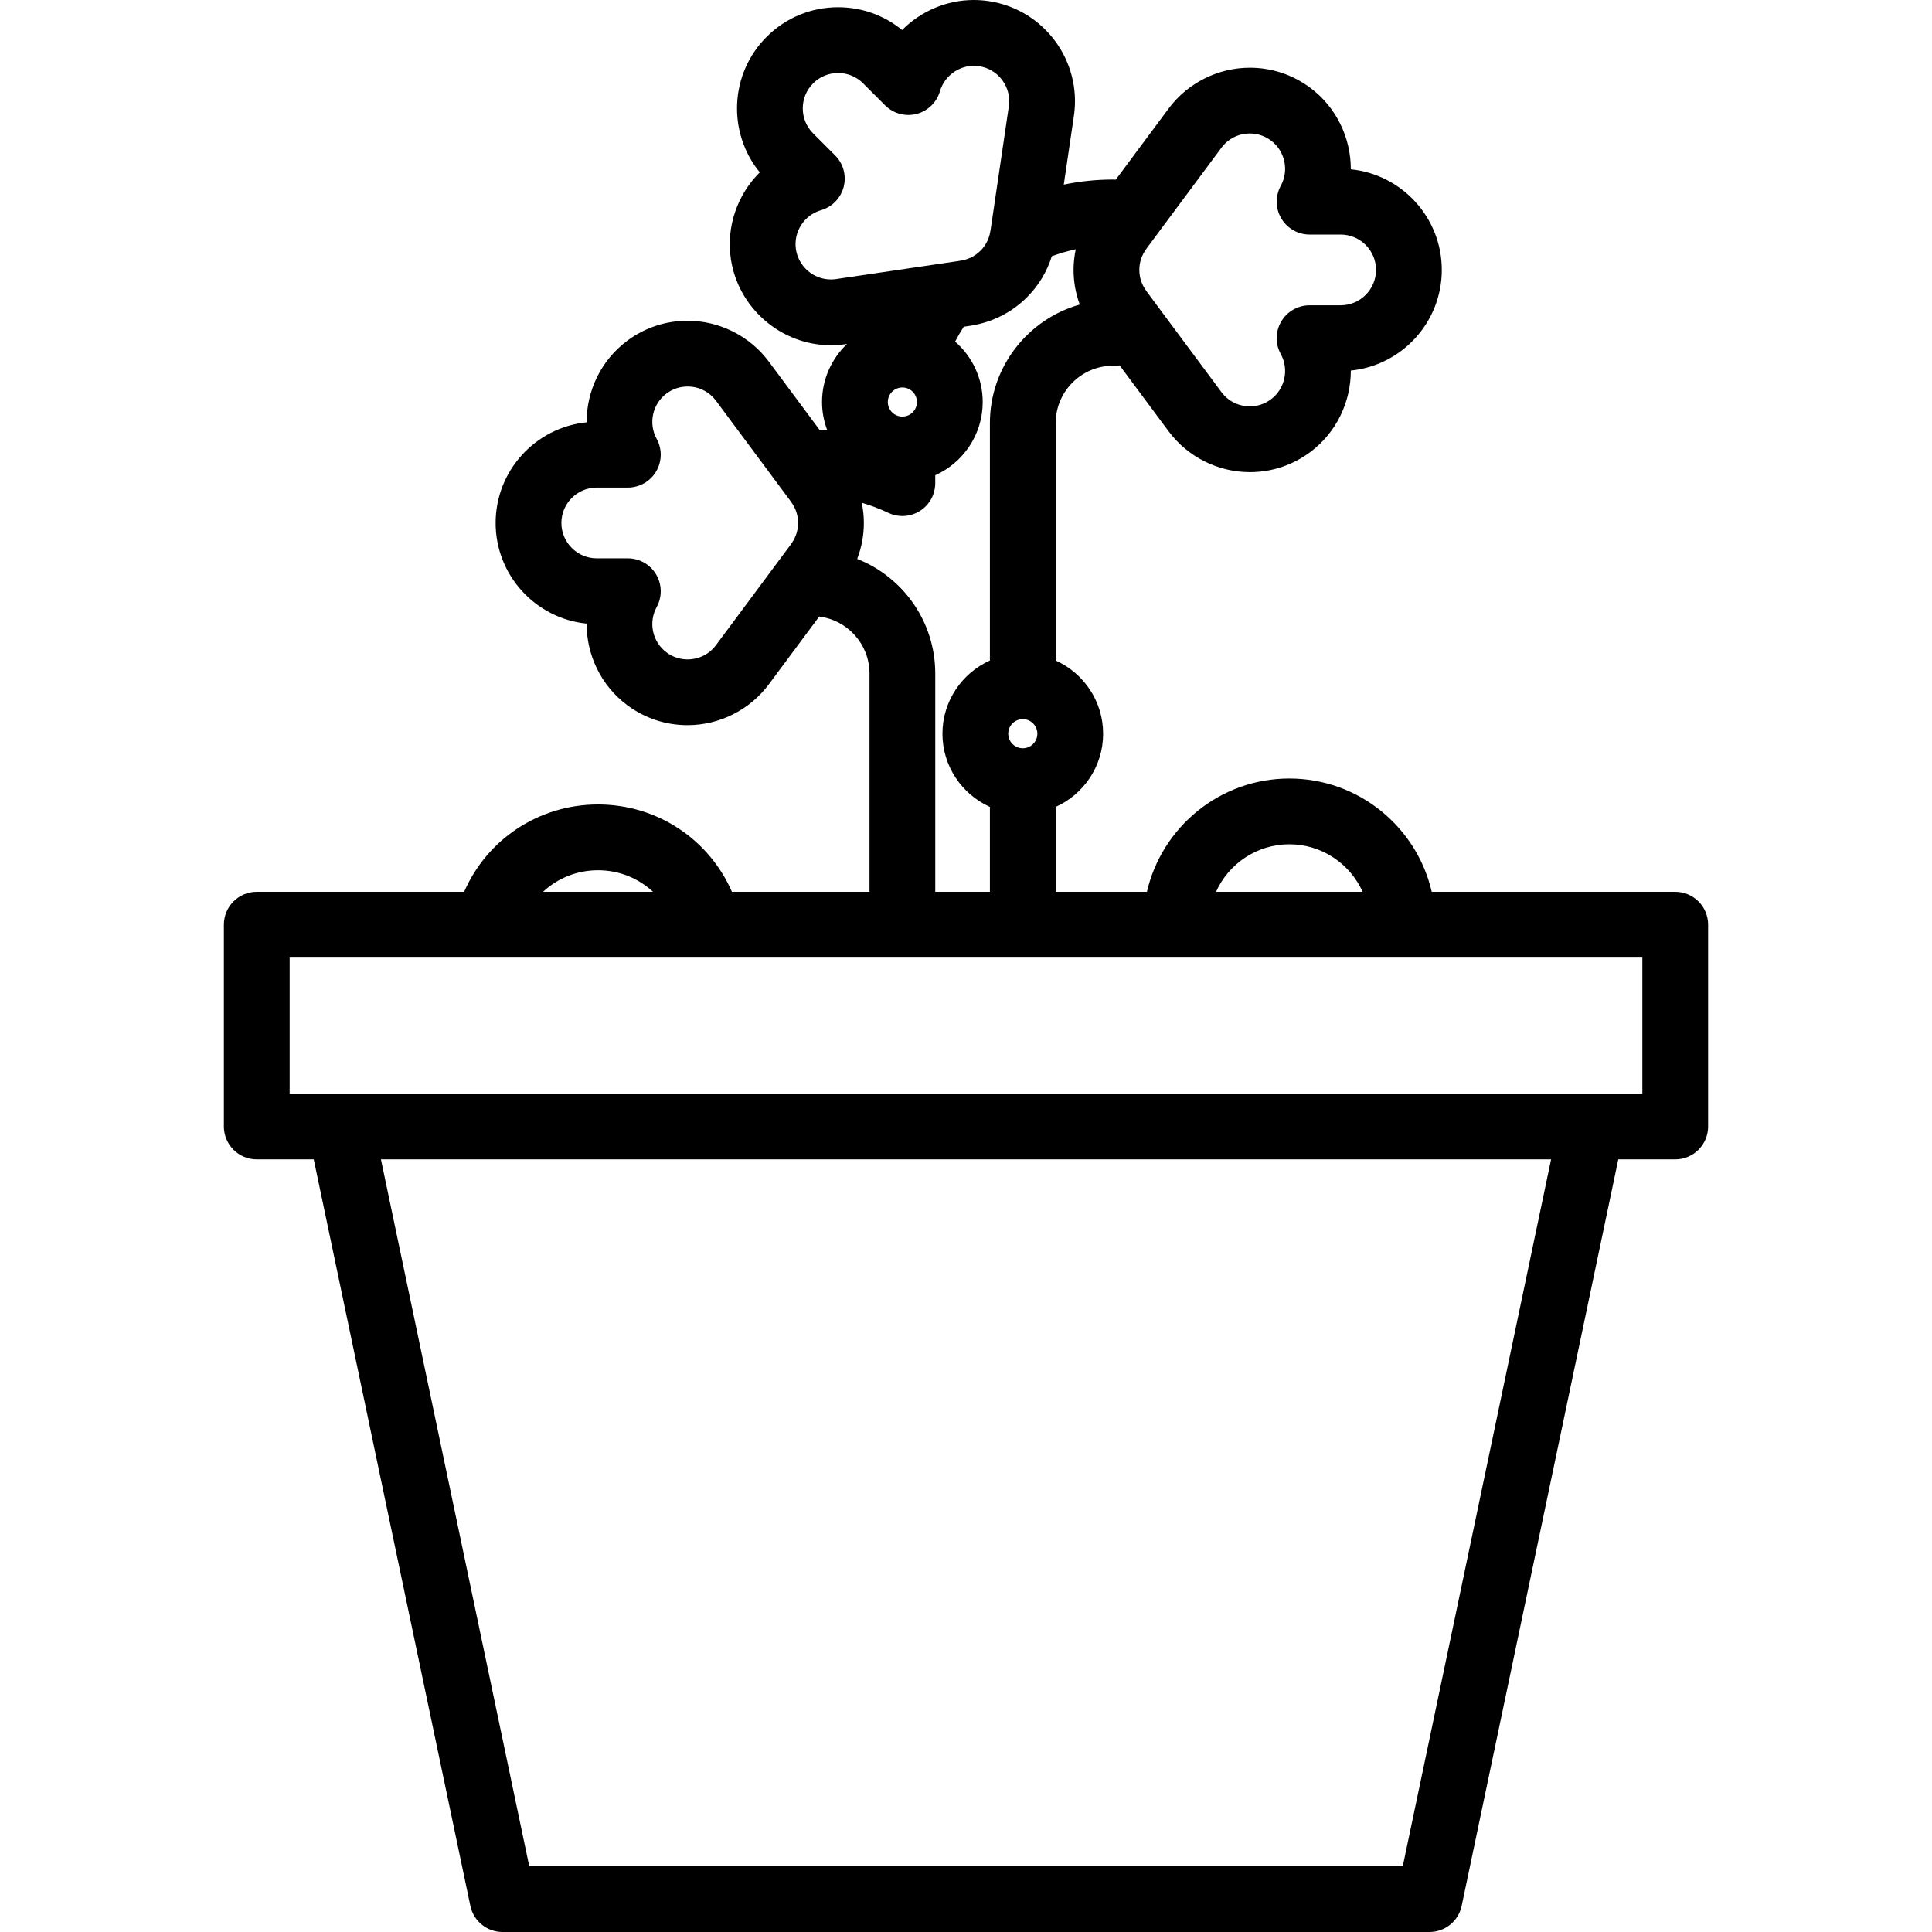
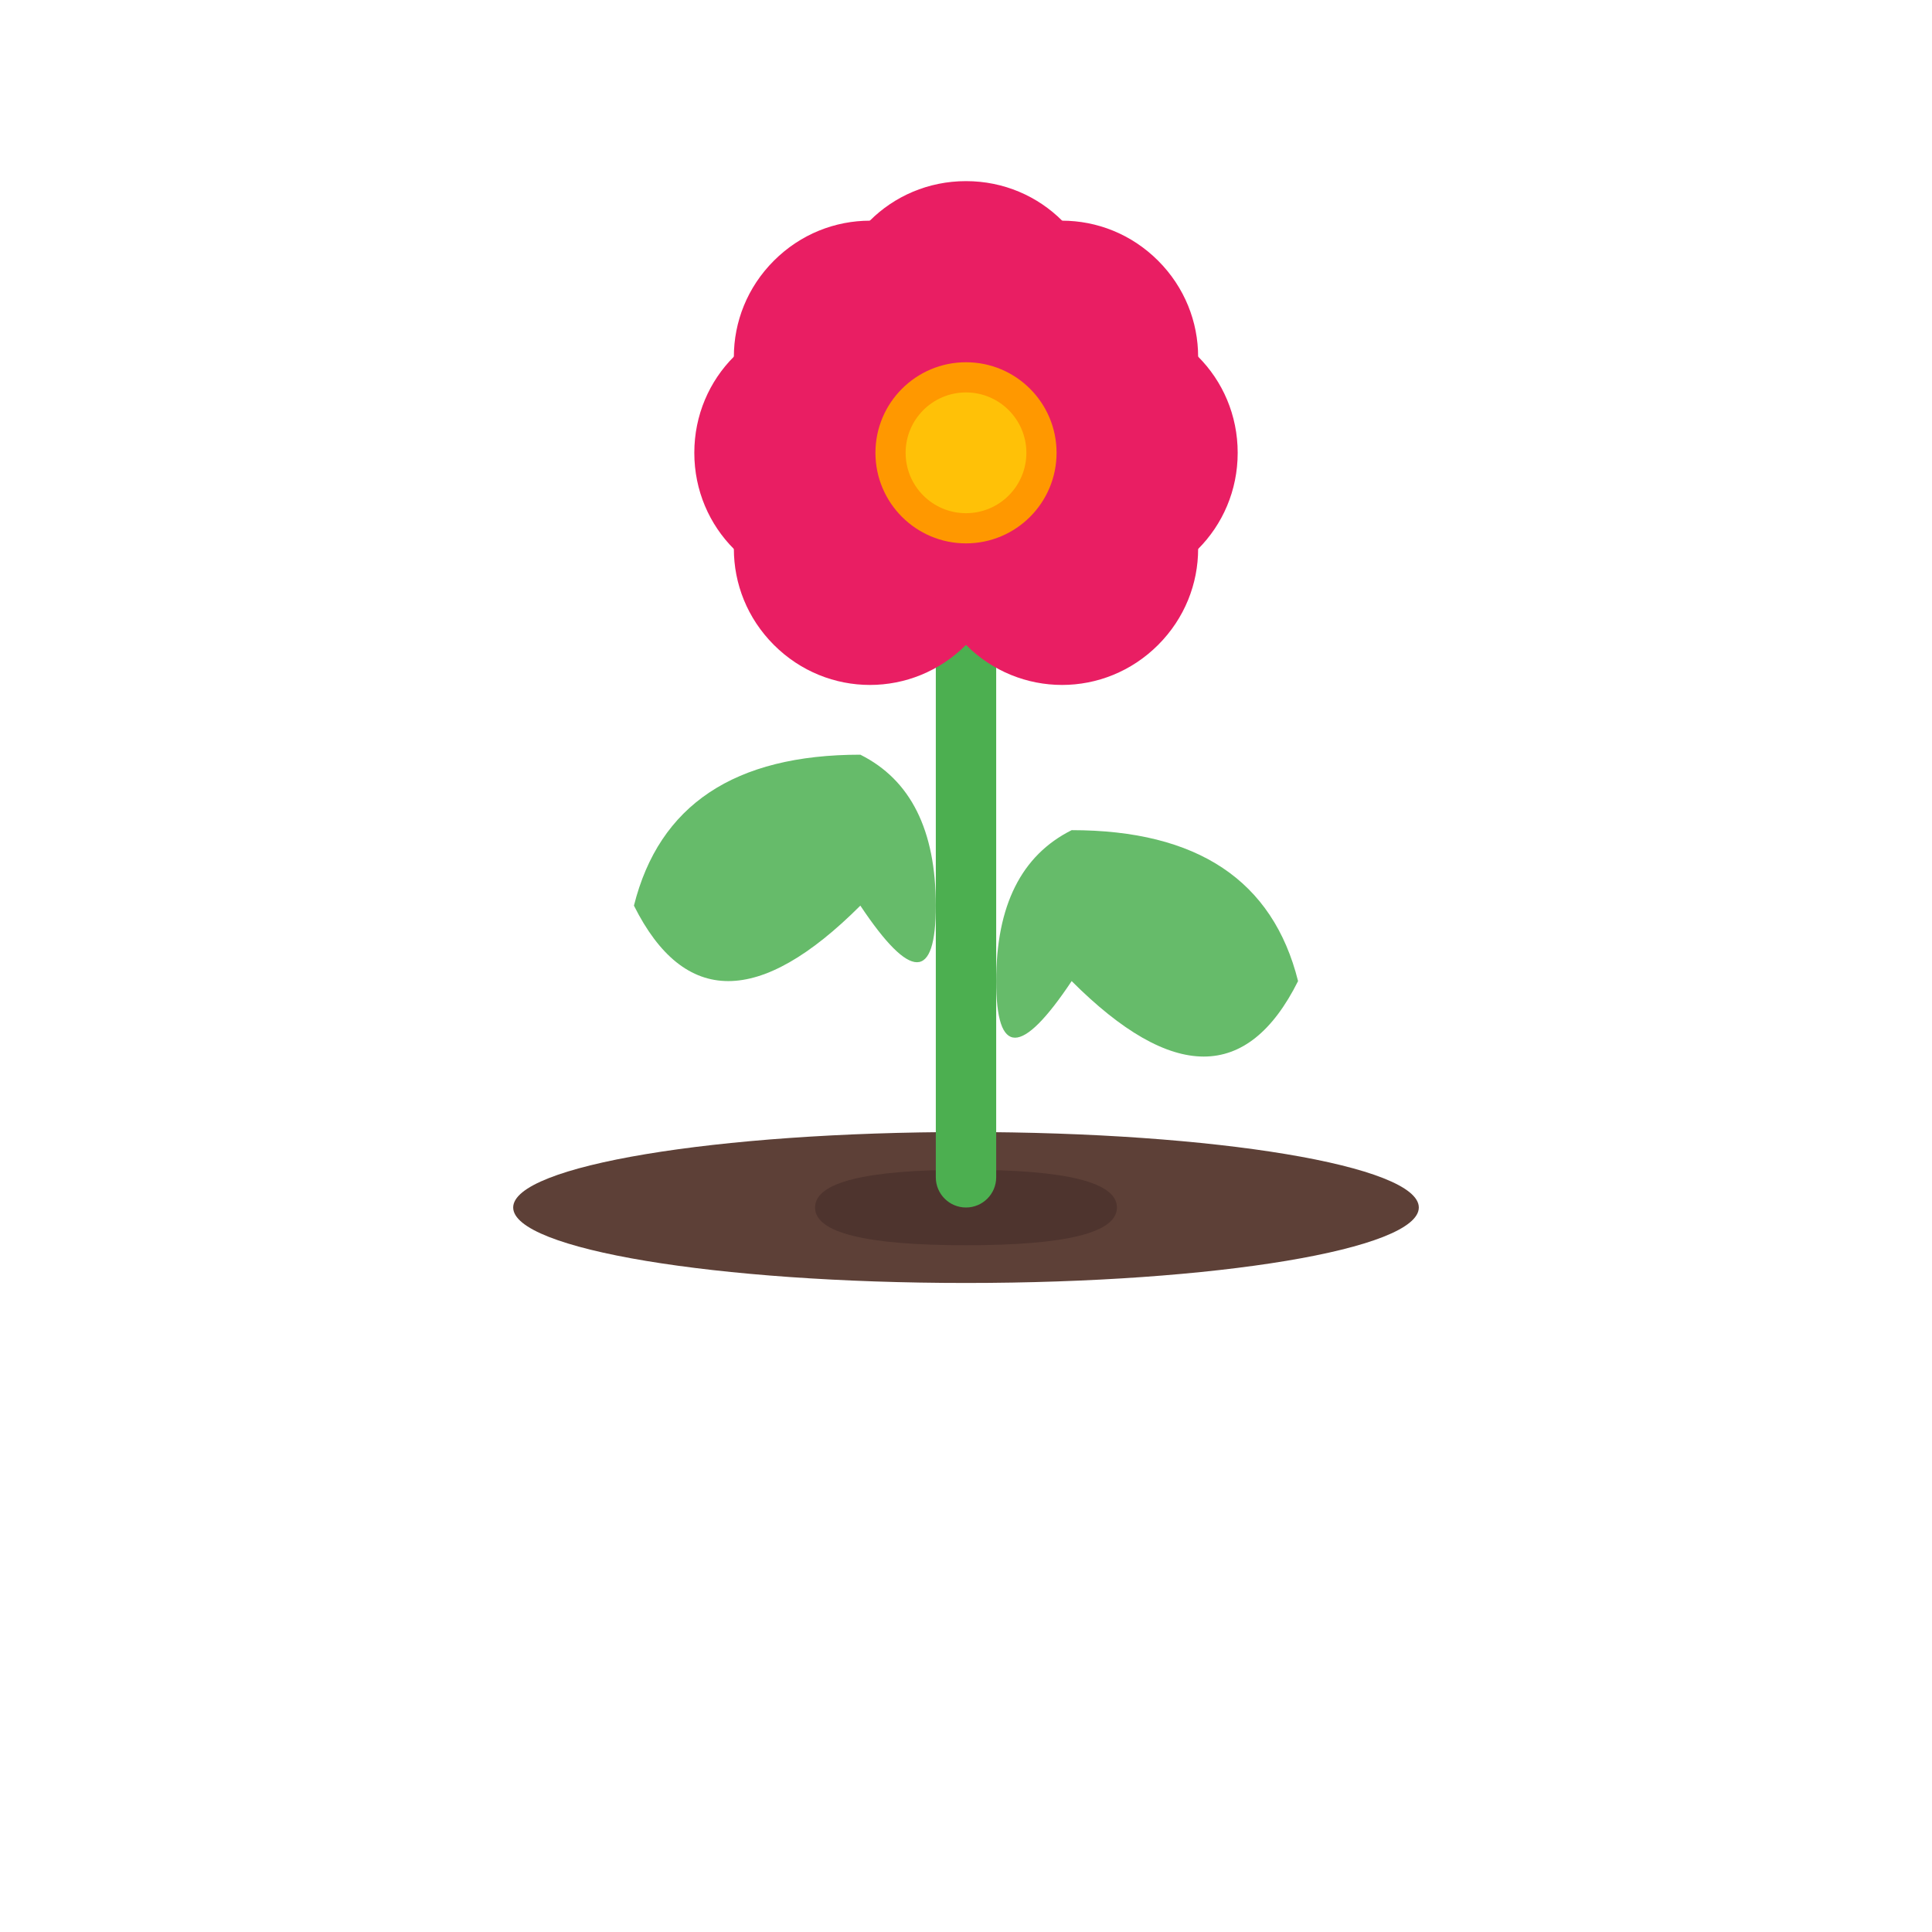
- <svg xmlns="http://www.w3.org/2000/svg" fill="#000000" height="800px" width="800px" version="1.1" id="Layer_1" viewBox="0 0 511.999 511.999" xml:space="preserve">
-   <g>
-     <g>
-       <path d="M443.953,236.339h-64.527c-3.966-17.176-19.375-30.025-37.74-30.025c-18.367,0-33.776,12.849-37.742,30.025h-24.18       v-22.496c7.402-3.337,12.575-10.772,12.575-19.404c0-8.633-5.173-16.065-12.575-19.403v-62.897       c0-8.393,6.829-15.221,15.223-15.221c0.581,0,1.159-0.035,1.734-0.074l12.975,17.459c5.034,6.773,13.081,10.818,21.526,10.818       c5.791,0,11.316-1.83,15.973-5.292c7.005-5.203,10.803-13.346,10.785-21.625c13.519-1.356,24.109-12.801,24.109-26.672       c0-13.871-10.589-25.313-24.109-26.669c0.019-8.278-3.78-16.423-10.785-21.626c-4.657-3.462-10.182-5.291-15.972-5.291       c-8.445,0-16.494,4.044-21.527,10.817l-14,18.84c-0.237-0.007-0.472-0.026-0.709-0.026c-4.445,0-8.809,0.462-13.077,1.343       l2.685-18.206c2.152-14.624-7.992-28.272-22.61-30.425C260.683,0.098,259.36,0,258.053,0c-7.268,0-14.063,3.001-18.985,7.956       c-4.773-3.912-10.701-6.041-16.955-6.041c-7.159,0-13.891,2.788-18.956,7.853c-9.807,9.807-10.41,25.39-1.808,35.906       c-5.868,5.84-8.94,14.285-7.667,22.917c1.924,13.054,13.315,22.898,26.498,22.9h0.001c1.306,0,2.626-0.096,3.928-0.288       l0.365-0.055c-4.073,3.881-6.627,9.34-6.627,15.395c0,2.647,0.508,5.173,1.396,7.514c-0.67-0.041-1.343-0.069-2.017-0.088       L203.74,95.821c-5.034-6.773-13.082-10.817-21.528-10.817c-5.793,0-11.316,1.829-15.974,5.292       c-7.002,5.205-10.8,13.346-10.782,21.624c-13.52,1.356-24.11,12.801-24.11,26.672c0,13.87,10.592,25.313,24.112,26.669       c-0.019,8.279,3.779,16.423,10.781,21.627c4.657,3.46,10.182,5.289,15.973,5.289c8.448,0,16.496-4.044,21.53-10.818l13.353-17.968       c7.502,0.937,13.331,7.339,13.331,15.089v57.859h-36.461c-6.068-13.914-19.805-23.146-35.481-23.146s-29.413,9.232-35.481,23.146       H68.046c-4.813,0-8.715,3.901-8.715,8.715v53.477c0,4.814,3.902,8.715,8.715,8.715h15.098l41.505,197.828       c0.847,4.036,4.406,6.926,8.529,6.926h245.649c4.124,0,7.682-2.89,8.529-6.926l41.508-197.828h15.089       c4.814,0,8.715-3.901,8.715-8.715v-53.477C452.668,240.24,448.766,236.339,443.953,236.339z M303.725,66.048       c0.093-0.127,0.181-0.258,0.267-0.389l19.693-26.5c1.787-2.404,4.534-3.785,7.538-3.785c2.018,0,3.947,0.64,5.578,1.852       c3.734,2.774,4.858,7.94,2.617,12.016c-1.485,2.699-1.434,5.984,0.134,8.636c1.569,2.652,4.421,4.28,7.502,4.28h8.233       c5.169,0,9.373,4.204,9.373,9.373c0,5.17-4.204,9.375-9.373,9.375h-8.235c-3.082,0-5.933,1.627-7.502,4.281       c-1.569,2.652-1.62,5.936-0.134,8.636c2.243,4.076,1.119,9.24-2.616,12.015c-1.629,1.211-3.559,1.852-5.578,1.852       c-3.003,0-5.75-1.38-7.537-3.785l-19.594-26.368c-0.102-0.157-0.208-0.311-0.318-0.46c-1.203-1.628-1.838-3.546-1.838-5.544       C301.934,69.56,302.553,67.664,303.725,66.048z M209.66,144.141c-0.071,0.095-0.139,0.192-0.206,0.289       c-0.031,0.047-0.062,0.094-0.093,0.141l-19.612,26.393c-1.787,2.404-4.534,3.784-7.539,3.784c-2.018,0-3.947-0.64-5.576-1.85       c-3.732-2.775-4.856-7.941-2.613-12.019c1.485-2.699,1.434-5.983-0.135-8.636c-1.569-2.652-4.42-4.28-7.502-4.28h-8.234       c-5.17,0-9.375-4.204-9.375-9.373c0-5.17,4.205-9.375,9.375-9.375h8.233c3.082,0,5.934-1.627,7.502-4.28       c1.569-2.653,1.62-5.935,0.134-8.637c-2.242-4.075-1.117-9.24,2.616-12.015c1.629-1.211,3.558-1.851,5.578-1.851       c3.004,0,5.751,1.379,7.538,3.784l19.701,26.51c0.082,0.128,0.168,0.253,0.258,0.376c1.174,1.619,1.794,3.515,1.794,5.487       C211.502,141.112,210.5,143,209.66,144.141z M341.685,223.744c8.643,0,16.088,5.183,19.428,12.595h-38.856       C325.596,228.927,333.039,223.744,341.685,223.744z M221.568,73.957c-0.461,0.069-0.927,0.102-1.386,0.102c0,0,0,0-0.001,0       c-4.603,0-8.583-3.444-9.255-8.013c-0.679-4.6,2.179-9.046,6.646-10.342c2.96-0.858,5.245-3.216,6.012-6.2       c0.768-2.984-0.099-6.153-2.278-8.332l-5.824-5.825c-3.654-3.656-3.654-9.603-0.001-13.256c1.772-1.771,4.127-2.747,6.632-2.747       c2.503,0,4.857,0.976,6.628,2.747l5.822,5.822c2.179,2.176,5.342,3.043,8.33,2.279c2.984-0.767,5.342-3.051,6.2-6.011       c1.283-4.418,5.725-7.328,10.349-6.648c5.112,0.752,8.659,5.528,7.907,10.639l-4.822,32.699c-0.029,0.142-0.056,0.285-0.079,0.429       c-0.314,1.971-1.215,3.751-2.613,5.148c-1.78,1.781-3.823,2.408-5.222,2.619c-0.17,0.026-0.339,0.058-0.509,0.093L221.568,73.957z        M242.998,106.542c0,2.128-1.731,3.859-3.859,3.859c-2.129,0-3.861-1.731-3.861-3.859s1.733-3.858,3.861-3.858       C241.266,102.684,242.998,104.414,242.998,106.542z M227.165,148.112c1.155-3.019,1.766-6.226,1.766-9.52       c0-1.82-0.2-3.612-0.558-5.364c2.39,0.701,4.734,1.587,7.016,2.675c1.189,0.566,2.469,0.847,3.747,0.847       c1.622,0,3.238-0.453,4.653-1.346c2.529-1.597,4.062-4.378,4.062-7.37v-2.087c7.402-3.337,12.575-10.771,12.575-19.403       c0-6.388-2.841-12.114-7.311-16.018c0.698-1.346,1.462-2.659,2.29-3.937l1.7-0.251c0.221-0.033,0.443-0.073,0.662-0.123       c5.497-0.945,10.466-3.512,14.393-7.441c3.069-3.068,5.294-6.775,6.578-10.864c2.074-0.767,4.189-1.39,6.345-1.852       c-0.373,1.787-0.58,3.616-0.58,5.475c0,3.172,0.571,6.264,1.642,9.182c-13.722,3.865-23.812,16.485-23.812,31.424v62.898       c-7.401,3.337-12.574,10.771-12.574,19.401c0,8.633,5.173,16.065,12.574,19.403v22.498h-14.481v-57.859       C247.851,164.699,239.265,152.895,227.165,148.112z M274.909,194.437c0,2.129-1.731,3.86-3.859,3.86       c-2.129,0-3.86-1.731-3.86-3.86c0-2.128,1.731-3.858,3.86-3.858C273.177,190.58,274.909,192.31,274.909,194.437z M158.479,230.624       c5.592,0,10.735,2.132,14.57,5.716h-29.141C147.745,232.756,152.889,230.624,158.479,230.624z M371.75,494.57H140.254       l-39.301-187.324h310.101L371.75,494.57z M76.761,289.816V253.77h358.477v36.047H76.761z" />
-     </g>
+ <svg xmlns="http://www.w3.org/2000/svg" viewBox="0 0 512 512" width="512" height="512">
+   <ellipse fill="#5D4037" cx="256" cy="320" rx="120" ry="20" />
+   <path fill="#4E342E" d="M256 310q-40 0 -40 10q0 10 40 10q40 0 40-10q0-10-40-10z" />
+   <rect fill="#4CAF50" x="248" y="80" width="16" height="240" rx="8" />
+   <g fill="#E91E63">
+     <path d="M256 120c-20 0-36-16-36-36s16-36 36-36s36 16 36 36s-16 36-36 36z" />
+     <path d="M256 120c-20 0-36 16-36 36s16 36 36 36s36-16 36-36s-16-36-36-36z" transform="rotate(45 256 120)" />
+     <path d="M256 120c-20 0-36 16-36 36s16 36 36 36s36-16 36-36s-16-36-36-36z" transform="rotate(90 256 120)" />
+     <path d="M256 120c-20 0-36 16-36 36s16 36 36 36s36-16 36-36s-16-36-36-36z" transform="rotate(135 256 120)" />
+     <path d="M256 120c-20 0-36 16-36 36s16 36 36 36s36-16 36-36s-16-36-36-36z" transform="rotate(-45 256 120)" />
+     <path d="M256 120c-20 0-36 16-36 36s16 36 36 36s36-16 36-36s-16-36-36-36z" transform="rotate(-90 256 120)" />
+     <path d="M256 120c-20 0-36 16-36 36s16 36 36 36s36-16 36-36s-16-36-36-36z" transform="rotate(-135 256 120)" />
  </g>
+   <circle fill="#FF9800" cx="256" cy="120" r="24" />
+   <circle fill="#FFC107" cx="256" cy="120" r="16" />
+   <path fill="#66BB6A" d="     M228 240     Q188 280, 168 240     Q178 200, 228 200     Q248 210, 248 240     Q248 270, 228 240     Z" />
+   <path fill="#66BB6A" d="     M284 260     Q324 300, 344 260     Q334 220, 284 220     Q264 230, 264 260     Q264 290, 284 260     Z" />
</svg>
